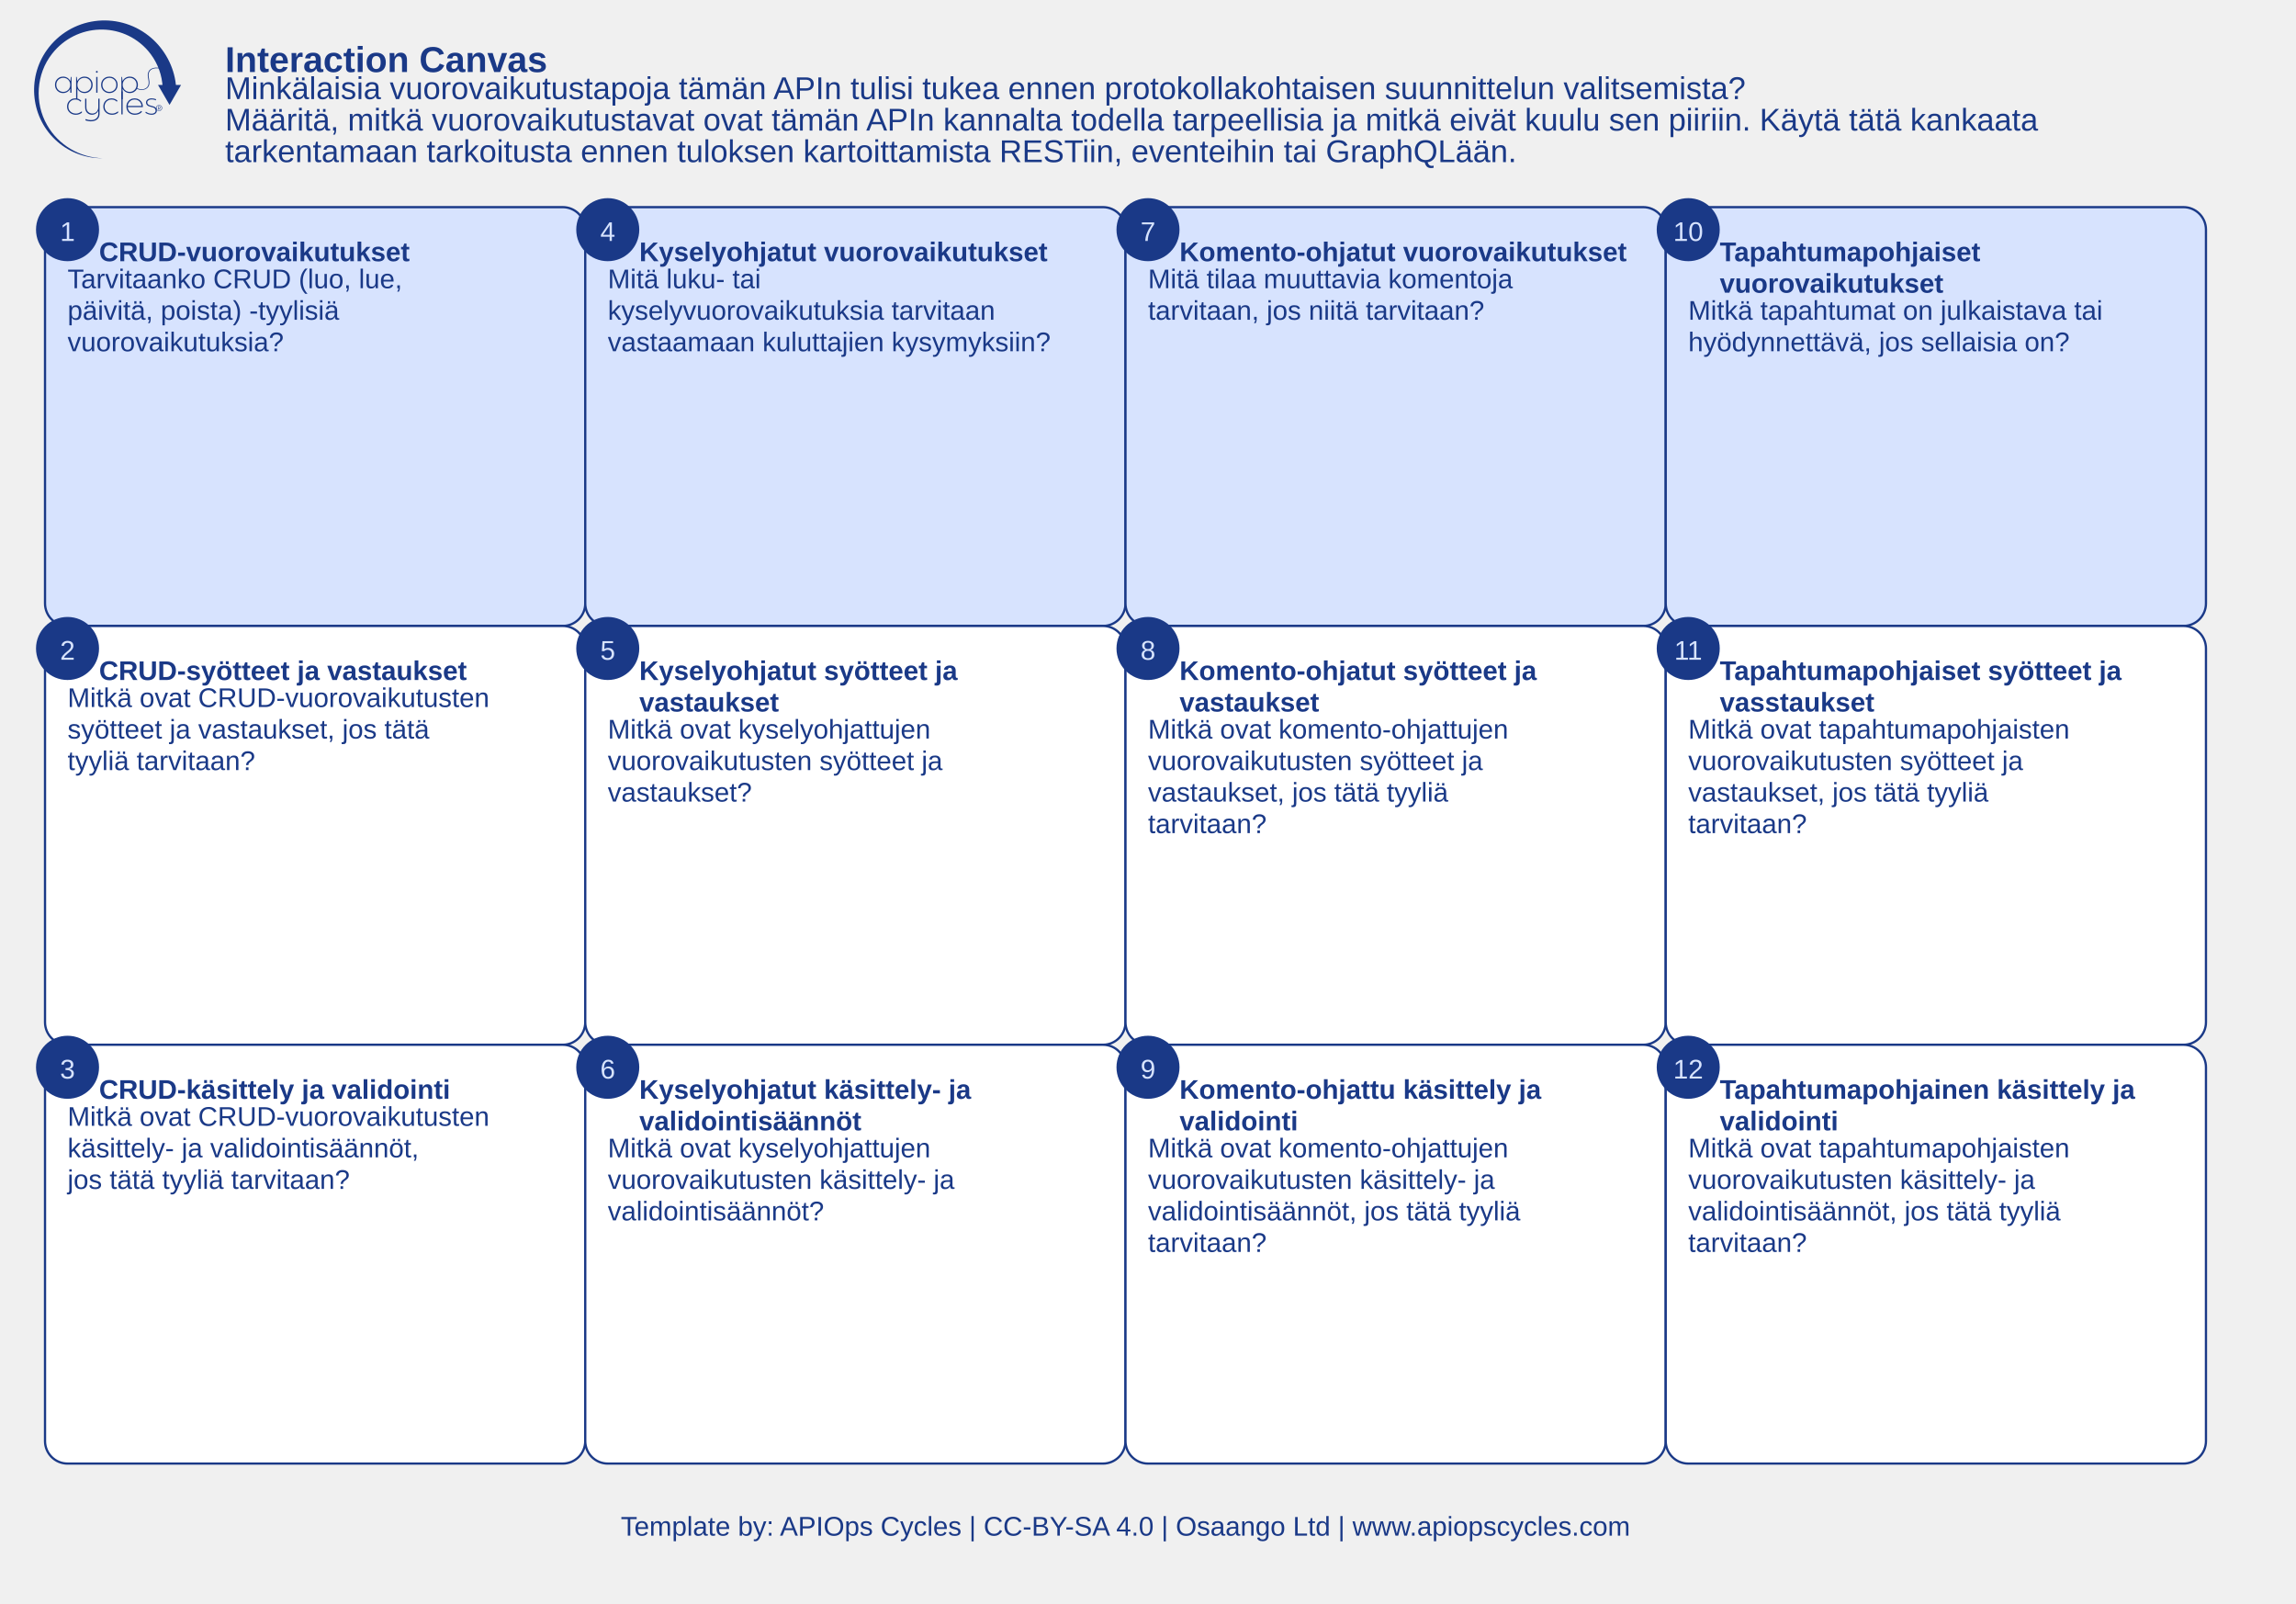
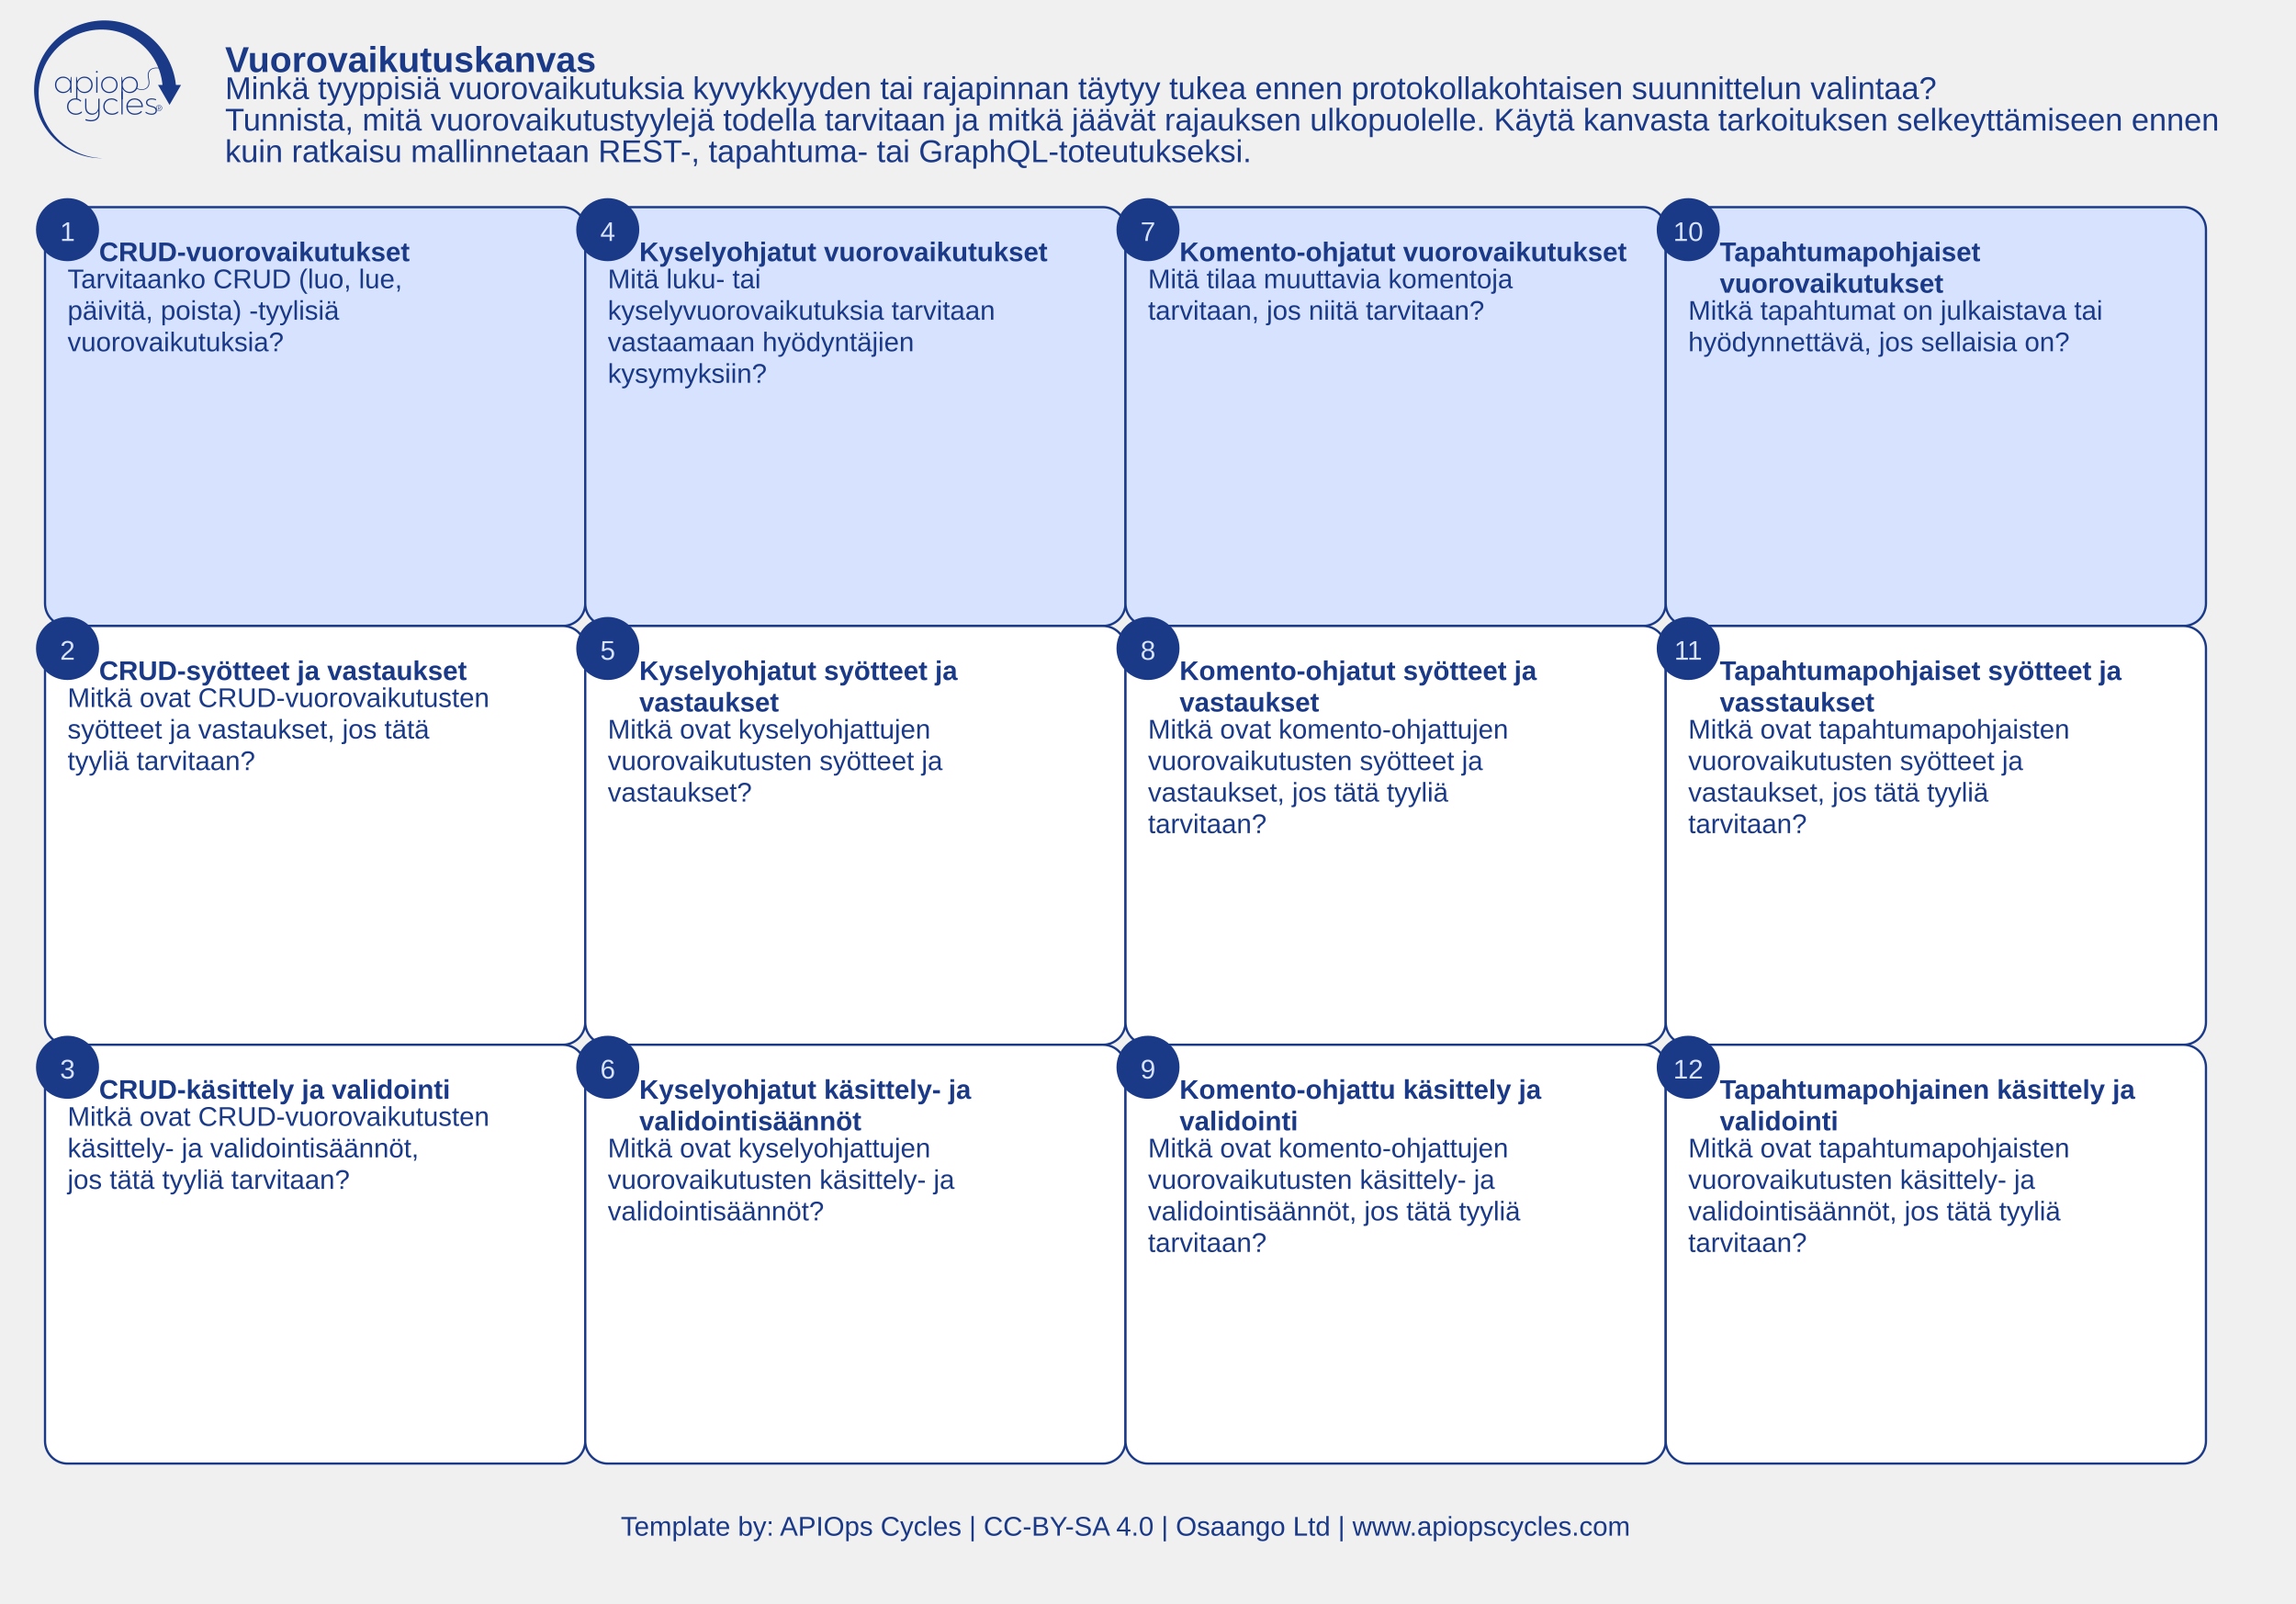
<svg xmlns="http://www.w3.org/2000/svg" width="1020" height="712" font-family="Arial, sans-serif" font-size="12" style="background-color: #f8fafc">
  <defs>
    <filter id="shadow">
      <feDropShadow dx="3" dy="3" stdDeviation="2" flood-color="rgba(0, 0, 0, 0.2)" />
    </filter>
  </defs>
  <g transform="translate(10, 5) scale(0.1,0.1)">
    <svg width="756" zoomAndPan="magnify" viewBox="0 0 567 567" height="756" preserveAspectRatio="xMidYMid meet" version="1.0" id="svg47">
      <defs id="defs5">
        <g id="g1" />
        <clipPath id="ecfbc6fc50">
          <path d="M 0.5 0 L 566.5 0 L 566.5 566 L 0.5 566 Z M 0.5 0 " clip-rule="nonzero" id="path1" />
        </clipPath>
        <clipPath id="4ee1efe14e">
          <path d="M 38 30 L 528.191 30 L 528.191 490 L 38 490 Z M 38 30 " clip-rule="nonzero" id="path2" />
        </clipPath>
        <clipPath id="631ef147b9">
          <path d="M 380 187 L 464 187 L 464 283 L 380 283 Z M 380 187 " clip-rule="nonzero" id="path3" />
        </clipPath>
        <clipPath id="dc9e064c61">
          <path d="M 463.609 187.988 L 458.23 287.418 L 379.734 283.168 L 385.113 183.742 Z M 463.609 187.988 " clip-rule="nonzero" id="path4" />
        </clipPath>
        <clipPath id="06f743e2a4">
          <path d="M 379.477 282.957 L 384.855 183.527 L 463.352 187.773 L 457.973 287.203 Z M 379.477 282.957 " clip-rule="nonzero" id="path5" />
        </clipPath>
      </defs>
      <g clip-path="url(#4ee1efe14e)" id="g8" style="fill:#1a3987;fill-opacity:1">
        <path fill="#ffffff" d="M 116.617 434.637 C 158.09 470.828 212.988 490.789 267.996 489.473 C 191.457 488.059 119.762 445.711 81.969 379.109 C 39.125 305.152 45.559 208.793 98.371 141.828 C 178.516 39.051 332.074 32.734 418.133 131.543 C 443.988 161.492 460.848 199.008 465.605 238.27 C 465.902 240.664 466.145 243.062 466.34 245.465 L 451.488 245.465 L 489.855 311.918 L 528.223 245.465 L 511.156 245.465 C 510.668 240.906 510.059 236.363 509.301 231.844 C 499.641 173.074 467.293 118.582 420.492 81.809 C 314.559 -1.688 159.801 18.852 81.219 129.086 C 13.043 224.371 27.914 357.969 116.617 434.637 " fill-opacity="1" fill-rule="nonzero" id="path8" style="fill:#1a3987;fill-opacity:1" />
      </g>
      <g fill="#ffffff" fill-opacity="1" id="g11" style="fill:#1a3987;fill-opacity:1">
        <g transform="translate(143.5886, 343.5815)" id="g10" style="fill:#1a3987;fill-opacity:1">
          <g id="g9" style="fill:#1a3987;fill-opacity:1">
            <path d="M 34.234 1.172 C 28.742 1.172 23.773 0.016 19.328 -2.297 C 14.879 -4.617 11.363 -7.844 8.781 -11.969 C 6.195 -16.094 4.906 -20.832 4.906 -26.188 C 4.906 -31.551 6.129 -36.273 8.578 -40.359 C 11.035 -44.453 14.32 -47.66 18.438 -49.984 C 22.562 -52.305 27.176 -53.469 32.281 -53.469 C 36.207 -53.469 39.938 -52.781 43.469 -51.406 C 47 -50.031 49.973 -47.938 52.391 -45.125 L 49.547 -42.391 C 47.516 -44.672 45.039 -46.43 42.125 -47.672 C 39.219 -48.922 35.938 -49.547 32.281 -49.547 C 28.031 -49.547 24.141 -48.562 20.609 -46.594 C 17.078 -44.633 14.281 -41.906 12.219 -38.406 C 10.156 -34.906 9.125 -30.832 9.125 -26.188 C 9.125 -21.613 10.234 -17.562 12.453 -14.031 C 14.68 -10.5 17.691 -7.734 21.484 -5.734 C 25.273 -3.742 29.523 -2.75 34.234 -2.75 C 38.098 -2.75 41.629 -3.453 44.828 -4.859 C 48.035 -6.266 51.176 -8.113 54.25 -10.406 L 54.25 -5.594 C 51.438 -3.438 48.363 -1.77 45.031 -0.594 C 41.695 0.582 38.098 1.172 34.234 1.172 Z M 34.234 1.172 " id="path9" style="fill:#1a3987;fill-opacity:1" />
          </g>
        </g>
      </g>
      <g fill="#ffffff" fill-opacity="1" id="g14" style="fill:#1a3987;fill-opacity:1">
        <g transform="translate(200.9774, 343.5815)" id="g13" style="fill:#1a3987;fill-opacity:1">
          <g id="g12" style="fill:#1a3987;fill-opacity:1">
            <path d="M 26.688 23.156 C 24.988 23.156 23.039 22.988 20.844 22.656 C 18.656 22.332 16.461 21.91 14.266 21.391 C 12.078 20.867 10.102 20.312 8.344 19.719 L 9.422 15.594 C 11.973 16.582 14.848 17.398 18.047 18.047 C 21.254 18.703 24.164 19.031 26.781 19.031 C 31.289 19.031 35.41 18.312 39.141 16.875 C 42.867 15.438 45.859 13.113 48.109 9.906 C 50.367 6.707 51.5 2.52 51.5 -2.656 L 51.5 -11.281 L 51.016 -11.281 C 49.055 -7.488 46.273 -4.461 42.672 -2.203 C 39.078 0.047 35.086 1.172 30.703 1.172 C 26.191 1.172 22.203 0.16 18.734 -1.859 C 15.273 -3.891 12.562 -6.77 10.594 -10.5 C 8.633 -14.227 7.656 -18.645 7.656 -23.75 L 7.656 -52.391 L 11.875 -52.391 L 11.875 -23.844 C 11.875 -19.52 12.723 -15.789 14.422 -12.656 C 16.117 -9.52 18.473 -7.098 21.484 -5.391 C 24.492 -3.691 27.895 -2.844 31.688 -2.844 C 35.352 -2.844 38.688 -3.738 41.688 -5.531 C 44.695 -7.332 47.082 -9.801 48.844 -12.938 C 50.613 -16.082 51.5 -19.719 51.5 -23.844 L 51.5 -52.391 L 55.719 -52.391 L 55.719 -2.656 C 55.719 3.301 54.395 8.191 51.75 12.016 C 49.102 15.848 45.586 18.66 41.203 20.453 C 36.816 22.254 31.977 23.156 26.688 23.156 Z M 26.688 23.156 " id="path11" style="fill:#1a3987;fill-opacity:1" />
          </g>
        </g>
      </g>
      <g fill="#ffffff" fill-opacity="1" id="g17" style="fill:#1a3987;fill-opacity:1">
        <g transform="translate(264.3502, 343.5815)" id="g16" style="fill:#1a3987;fill-opacity:1">
          <g id="g15" style="fill:#1a3987;fill-opacity:1">
            <path d="M 34.234 1.172 C 28.742 1.172 23.773 0.016 19.328 -2.297 C 14.879 -4.617 11.363 -7.844 8.781 -11.969 C 6.195 -16.094 4.906 -20.832 4.906 -26.188 C 4.906 -31.551 6.129 -36.273 8.578 -40.359 C 11.035 -44.453 14.32 -47.66 18.438 -49.984 C 22.562 -52.305 27.176 -53.469 32.281 -53.469 C 36.207 -53.469 39.938 -52.781 43.469 -51.406 C 47 -50.031 49.973 -47.938 52.391 -45.125 L 49.547 -42.391 C 47.516 -44.672 45.039 -46.43 42.125 -47.672 C 39.219 -48.922 35.938 -49.547 32.281 -49.547 C 28.031 -49.547 24.141 -48.562 20.609 -46.594 C 17.078 -44.633 14.281 -41.906 12.219 -38.406 C 10.156 -34.906 9.125 -30.832 9.125 -26.188 C 9.125 -21.613 10.234 -17.562 12.453 -14.031 C 14.68 -10.5 17.691 -7.734 21.484 -5.734 C 25.273 -3.742 29.523 -2.75 34.234 -2.75 C 38.098 -2.75 41.629 -3.453 44.828 -4.859 C 48.035 -6.266 51.176 -8.113 54.25 -10.406 L 54.25 -5.594 C 51.438 -3.438 48.363 -1.77 45.031 -0.594 C 41.695 0.582 38.098 1.172 34.234 1.172 Z M 34.234 1.172 " id="path14" style="fill:#1a3987;fill-opacity:1" />
          </g>
        </g>
      </g>
      <g fill="#ffffff" fill-opacity="1" id="g20" style="fill:#1a3987;fill-opacity:1">
        <g transform="translate(321.739, 343.5815)" id="g19" style="fill:#1a3987;fill-opacity:1">
          <g id="g18" style="fill:#1a3987;fill-opacity:1">
            <path d="M 7.656 0 L 7.656 -76.422 L 11.875 -76.422 L 11.875 0 Z M 7.656 0 " id="path17" style="fill:#1a3987;fill-opacity:1" />
          </g>
        </g>
      </g>
      <g fill="#ffffff" fill-opacity="1" id="g23" style="fill:#1a3987;fill-opacity:1">
        <g transform="translate(341.261, 343.5815)" id="g22" style="fill:#1a3987;fill-opacity:1">
          <g id="g21" style="fill:#1a3987;fill-opacity:1">
            <path d="M 33.266 1.172 C 27.566 1.172 22.594 0.016 18.344 -2.297 C 14.094 -4.617 10.789 -7.844 8.438 -11.969 C 6.082 -16.094 4.906 -20.832 4.906 -26.188 C 4.906 -31.551 6.129 -36.273 8.578 -40.359 C 11.035 -44.453 14.32 -47.66 18.438 -49.984 C 22.562 -52.305 27.176 -53.469 32.281 -53.469 C 37.383 -53.469 42.008 -52.305 46.156 -49.984 C 50.312 -47.66 53.598 -44.453 56.016 -40.359 C 58.441 -36.273 59.656 -31.551 59.656 -26.188 L 59.656 -24.328 L 9.219 -24.328 C 9.477 -20.078 10.641 -16.316 12.703 -13.047 C 14.766 -9.773 17.547 -7.238 21.047 -5.438 C 24.547 -3.645 28.617 -2.75 33.266 -2.75 C 37.316 -2.75 41.172 -3.5 44.828 -5 C 48.492 -6.508 51.602 -8.766 54.156 -11.766 L 56.906 -8.531 C 53.895 -5.133 50.328 -2.664 46.203 -1.125 C 42.086 0.406 37.773 1.172 33.266 1.172 Z M 9.219 -28.156 L 55.328 -28.156 C 55.066 -32.406 53.875 -36.133 51.75 -39.344 C 49.625 -42.551 46.875 -45.051 43.5 -46.844 C 40.133 -48.645 36.395 -49.547 32.281 -49.547 C 28.219 -49.547 24.504 -48.645 21.141 -46.844 C 17.773 -45.051 15.031 -42.551 12.906 -39.344 C 10.781 -36.133 9.551 -32.406 9.219 -28.156 Z M 9.219 -28.156 " id="path20" style="fill:#1a3987;fill-opacity:1" />
          </g>
        </g>
      </g>
      <g fill="#ffffff" fill-opacity="1" id="g26" style="fill:#1a3987;fill-opacity:1">
        <g transform="translate(405.8111, 343.5815)" id="g25" style="fill:#1a3987;fill-opacity:1">
          <g id="g24" style="fill:#1a3987;fill-opacity:1">
            <path d="M 24.328 1.172 C 20.211 1.172 16.367 0.52 12.797 -0.781 C 9.234 -2.094 6.145 -3.695 3.531 -5.594 L 5.203 -9.031 C 7.492 -7.195 10.27 -5.641 13.531 -4.359 C 16.801 -3.086 20.336 -2.453 24.141 -2.453 C 28.316 -2.453 31.613 -3.383 34.031 -5.25 C 36.457 -7.113 37.672 -9.516 37.672 -12.453 C 37.672 -15.535 36.656 -18.07 34.625 -20.062 C 32.602 -22.062 28.711 -23.648 22.953 -24.828 C 16.68 -26.129 12.234 -28.07 9.609 -30.656 C 6.992 -33.238 5.688 -36.426 5.688 -40.219 C 5.688 -42.645 6.453 -44.852 7.984 -46.844 C 9.523 -48.844 11.672 -50.445 14.422 -51.656 C 17.172 -52.863 20.375 -53.469 24.031 -53.469 C 27.102 -53.469 29.832 -53.207 32.219 -52.688 C 34.613 -52.164 36.859 -51.508 38.953 -50.719 L 38.953 -46.797 C 36.984 -47.648 34.77 -48.367 32.312 -48.953 C 29.863 -49.547 27.07 -49.844 23.938 -49.844 C 19.75 -49.844 16.363 -48.895 13.781 -47 C 11.195 -45.102 9.906 -42.844 9.906 -40.219 C 9.906 -38.457 10.312 -36.836 11.125 -35.359 C 11.945 -33.891 13.406 -32.582 15.5 -31.438 C 17.594 -30.301 20.602 -29.305 24.531 -28.453 C 30.938 -27.078 35.43 -25.098 38.016 -22.516 C 40.598 -19.93 41.891 -16.613 41.891 -12.562 C 41.891 -8.633 40.301 -5.363 37.125 -2.75 C 33.957 -0.133 29.691 1.172 24.328 1.172 Z M 24.328 1.172 " id="path23" style="fill:#1a3987;fill-opacity:1" />
          </g>
        </g>
      </g>
      <g fill="#ffffff" fill-opacity="1" id="g29" style="fill:#1a3987;fill-opacity:1">
        <g transform="translate(103.1736,271.3029)" id="g28" style="fill:#1a3987;fill-opacity:1">
          <g id="g27" style="fill:#1a3987;fill-opacity:1">
            <path d="m 31.969,1.188 c -4.98,0 -9.508,-1.164 -13.578,-3.484 -4.062,-2.332 -7.293,-5.566 -9.688,-9.703 -2.398,-4.133 -3.594,-8.891 -3.594,-14.266 0,-5.375 1.195,-10.109 3.594,-14.203 2.395,-4.102 5.625,-7.316 9.688,-9.641 4.07,-2.332 8.598,-3.5 13.578,-3.5 5.188,0 9.875,1.262 14.062,3.781 4.195,2.523 7.414,5.98 9.656,10.375 h 0.578 L 57.844,-52.531 h 2.266 V 0 H 55.875 V -12.297 H 55.281 C 52.988,-8.098 49.789,-4.801 45.688,-2.406 41.594,-0.008 37.02,1.188 31.969,1.188 Z M 32.562,-2.75 c 4.332,0 8.25,-1 11.75,-3 3.508,-2 6.297,-4.77 8.359,-8.312 2.07,-3.539 3.109,-7.609 3.109,-12.203 0,-4.656 -1.039,-8.738 -3.109,-12.25 -2.062,-3.508 -4.852,-6.242 -8.359,-8.203 -3.5,-1.969 -7.418,-2.953 -11.75,-2.953 -4.262,0 -8.148,0.984 -11.656,2.953 -3.512,1.961 -6.32,4.695 -8.422,8.203 -2.094,3.512 -3.141,7.594 -3.141,12.25 0,4.594 1.031,8.664 3.094,12.203 2.07,3.543 4.879,6.312 8.422,8.312 3.539,2 7.441,3 11.703,3 z m 0,0" id="path26" style="fill:#1a3987;fill-opacity:1" />
          </g>
        </g>
      </g>
      <g fill="#ffffff" fill-opacity="1" id="g32" style="fill:#1a3987;fill-opacity:1">
        <g transform="translate(170.9521,271.3029)" id="g31" style="fill:#1a3987;fill-opacity:1">
          <g id="g30" style="fill:#1a3987;fill-opacity:1">
            <path d="M 7.672,21.734 V -52.531 H 9.938 l 1.578,13.078 H 12 c 2.289,-4.395 5.535,-7.852 9.734,-10.375 4.195,-2.52 8.891,-3.781 14.078,-3.781 4.977,0 9.5,1.168 13.562,3.5 4.07,2.324 7.305,5.539 9.703,9.641 2.395,4.094 3.594,8.828 3.594,14.203 0,5.375 -1.199,10.133 -3.594,14.266 C 56.68,-7.863 53.445,-4.629 49.375,-2.297 45.312,0.023 40.789,1.188 35.812,1.188 30.82,1.188 26.258,-0.008 22.125,-2.406 18,-4.801 14.789,-8.066 12.5,-12.203 h -0.594 v 33.938 z M 35.219,-2.75 c 4.258,0 8.145,-1 11.656,-3 3.508,-2 6.297,-4.77 8.359,-8.312 2.07,-3.539 3.109,-7.609 3.109,-12.203 0,-4.656 -1.039,-8.738 -3.109,-12.25 -2.062,-3.508 -4.852,-6.242 -8.359,-8.203 -3.512,-1.969 -7.398,-2.953 -11.656,-2.953 -4.262,0 -8.164,0.984 -11.703,2.953 -3.543,1.961 -6.352,4.695 -8.422,8.203 -2.062,3.512 -3.094,7.594 -3.094,12.25 0,4.594 1.031,8.664 3.094,12.203 2.07,3.543 4.879,6.312 8.422,8.312 3.539,2 7.441,3 11.703,3 z m 0,0" id="path29" style="fill:#1a3987;fill-opacity:1" />
          </g>
        </g>
      </g>
      <g fill="#ffffff" fill-opacity="1" id="g35" style="fill:#1a3987;fill-opacity:1">
        <g transform="translate(238.2387, 271.3029)" id="g34" style="fill:#1a3987;fill-opacity:1">
          <g id="g33" style="fill:#1a3987;fill-opacity:1">
            <path d="M 9.438 -66.406 C 8.594 -66.406 7.859 -66.711 7.234 -67.328 C 6.609 -67.953 6.297 -68.691 6.297 -69.547 C 6.297 -70.398 6.609 -71.117 7.234 -71.703 C 7.859 -72.297 8.594 -72.594 9.438 -72.594 C 10.289 -72.594 11.016 -72.297 11.609 -71.703 C 12.203 -71.117 12.5 -70.398 12.5 -69.547 C 12.5 -68.691 12.203 -67.953 11.609 -67.328 C 11.016 -66.711 10.289 -66.406 9.438 -66.406 Z M 7.281 0 L 7.281 -52.531 L 11.609 -52.531 L 11.609 0 Z M 7.281 0 " id="path32" style="fill:#1a3987;fill-opacity:1" />
          </g>
        </g>
      </g>
      <g fill="#ffffff" fill-opacity="1" id="g38" style="fill:#1a3987;fill-opacity:1">
        <g transform="translate(257.0278,271.3029)" id="g37" style="fill:#1a3987;fill-opacity:1">
          <g id="g36" style="fill:#1a3987;fill-opacity:1">
            <path d="m 32.359,1.188 c -5.117,0 -9.742,-1.164 -13.875,-3.484 -4.125,-2.332 -7.418,-5.566 -9.875,-9.703 -2.461,-4.133 -3.688,-8.891 -3.688,-14.266 0,-5.375 1.227,-10.109 3.688,-14.203 2.457,-4.102 5.75,-7.316 9.875,-9.641 4.133,-2.332 8.758,-3.5 13.875,-3.5 5.113,0 9.738,1.168 13.875,3.5 4.133,2.324 7.43,5.539 9.891,9.641 2.457,4.094 3.688,8.828 3.688,14.203 0,5.375 -1.23,10.133 -3.688,14.266 -2.461,4.137 -5.758,7.371 -9.891,9.703 -4.137,2.32 -8.762,3.484 -13.875,3.484 z m 0,-3.938 c 4.332,0 8.254,-1 11.766,-3 3.508,-2 6.297,-4.77 8.359,-8.312 2.062,-3.539 3.094,-7.609 3.094,-12.203 0,-4.656 -1.031,-8.738 -3.094,-12.25 -2.062,-3.508 -4.852,-6.242 -8.359,-8.203 -3.512,-1.969 -7.434,-2.953 -11.766,-2.953 -4.262,0 -8.164,0.984 -11.703,2.953 -3.543,1.961 -6.344,4.695 -8.406,8.203 -2.062,3.512 -3.094,7.594 -3.094,12.25 0,4.594 1.031,8.664 3.094,12.203 2.062,3.543 4.863,6.312 8.406,8.312 3.539,2 7.441,3 11.703,3 z m 0,0" id="path35" style="fill:#1a3987;fill-opacity:1" />
          </g>
        </g>
      </g>
      <g fill="#ffffff" fill-opacity="1" id="g41" style="fill:#1a3987;fill-opacity:1">
        <g transform="translate(321.7568,271.3029)" id="g40" style="fill:#1a3987;fill-opacity:1">
          <g id="g39" style="fill:#1a3987;fill-opacity:1">
            <path d="M 7.672,21.734 V -52.531 H 9.938 l 1.578,13.078 H 12 c 2.289,-4.395 5.535,-7.852 9.734,-10.375 4.195,-2.52 8.891,-3.781 14.078,-3.781 4.977,0 9.5,1.168 13.562,3.5 4.07,2.324 7.305,5.539 9.703,9.641 2.395,4.094 3.594,8.828 3.594,14.203 0,5.375 -1.199,10.133 -3.594,14.266 C 56.68,-7.863 53.445,-4.629 49.375,-2.297 45.312,0.023 40.789,1.188 35.812,1.188 30.82,1.188 26.258,-0.008 22.125,-2.406 18,-4.801 14.789,-8.066 12.5,-12.203 h -0.594 v 33.938 z M 35.219,-2.75 c 4.258,0 8.145,-1 11.656,-3 3.508,-2 6.297,-4.77 8.359,-8.312 2.07,-3.539 3.109,-7.609 3.109,-12.203 0,-4.656 -1.039,-8.738 -3.109,-12.25 -2.062,-3.508 -4.852,-6.242 -8.359,-8.203 -3.512,-1.969 -7.398,-2.953 -11.656,-2.953 -4.262,0 -8.164,0.984 -11.703,2.953 -3.543,1.961 -6.352,4.695 -8.422,8.203 -2.062,3.512 -3.094,7.594 -3.094,12.25 0,4.594 1.031,8.664 3.094,12.203 2.07,3.543 4.879,6.312 8.422,8.312 3.539,2 7.441,3 11.703,3 z m 0,0" id="path38" style="fill:#1a3987;fill-opacity:1" />
          </g>
        </g>
      </g>
      <g fill="#ffffff" fill-opacity="1" id="g44" style="fill:#1a3987;fill-opacity:1">
        <g transform="translate(443.0016, 344.7426)" id="g43" style="fill:#1a3987;fill-opacity:1">
          <g id="g42" style="fill:#1a3987;fill-opacity:1">
            <path d="M 12.016 -12.578 C 10.18 -12.578 8.504 -13.008 6.984 -13.875 C 5.461 -14.75 4.242 -15.93 3.328 -17.422 C 2.41 -18.91 1.953 -20.602 1.953 -22.5 C 1.953 -24.426 2.41 -26.133 3.328 -27.625 C 4.242 -29.113 5.461 -30.289 6.984 -31.156 C 8.504 -32.031 10.18 -32.469 12.016 -32.469 C 13.879 -32.469 15.586 -32.031 17.141 -31.156 C 18.691 -30.289 19.926 -29.113 20.844 -27.625 C 21.758 -26.133 22.219 -24.426 22.219 -22.5 C 22.219 -20.602 21.758 -18.91 20.844 -17.422 C 19.926 -15.93 18.691 -14.75 17.141 -13.875 C 15.586 -13.008 13.879 -12.578 12.016 -12.578 Z M 12.016 -13.922 C 13.691 -13.922 15.172 -14.285 16.453 -15.016 C 17.742 -15.742 18.766 -16.754 19.516 -18.047 C 20.266 -19.336 20.641 -20.82 20.641 -22.5 C 20.641 -24.207 20.266 -25.703 19.516 -26.984 C 18.766 -28.273 17.742 -29.285 16.453 -30.016 C 15.172 -30.742 13.691 -31.109 12.016 -31.109 C 10.398 -31.109 8.957 -30.742 7.688 -30.016 C 6.414 -29.285 5.414 -28.273 4.688 -26.984 C 3.957 -25.703 3.594 -24.207 3.594 -22.5 C 3.594 -20.82 3.957 -19.336 4.688 -18.047 C 5.414 -16.754 6.414 -15.742 7.688 -15.016 C 8.957 -14.285 10.398 -13.922 12.016 -13.922 Z M 8.578 -16.859 L 8.578 -28.312 L 11.547 -28.312 C 13.285 -28.312 14.539 -27.879 15.312 -27.016 C 16.094 -26.148 16.484 -25.109 16.484 -23.891 C 16.484 -23.086 16.281 -22.352 15.875 -21.688 C 15.477 -21.02 14.875 -20.516 14.062 -20.172 L 16.484 -16.859 L 14.672 -16.859 L 12.578 -19.75 L 10.109 -19.75 L 10.109 -16.859 Z M 10.109 -20.906 L 11.453 -20.906 C 12.766 -20.906 13.664 -21.188 14.156 -21.75 C 14.656 -22.312 14.906 -23.023 14.906 -23.891 C 14.906 -24.797 14.656 -25.551 14.156 -26.156 C 13.664 -26.758 12.766 -27.062 11.453 -27.062 L 10.109 -27.062 Z M 10.109 -20.906 " id="path41" style="fill:#1a3987;fill-opacity:1" />
          </g>
        </g>
      </g>
      <g clip-path="url(#631ef147b9)" id="g47" transform="matrix(0.9917124,0,0,0.7826673,3.840058,40.77719)" style="fill:#1a3987;fill-opacity:1">
        <g clip-path="url(#dc9e064c61)" id="g46" style="fill:#1a3987;fill-opacity:1">
          <g clip-path="url(#06f743e2a4)" id="g45" style="fill:#1a3987;fill-opacity:1">
            <path fill="#ffffff" d="m 380.312,275.602 c -0.469,0.598 -0.363,1.461 0.23,1.93 5.379,4.219 12.348,6.117 19.121,5.199 6.773,-0.918 12.988,-4.594 17.051,-10.094 4.625,-6.254 6.59,-14.914 5.836,-25.734 -0.27,-3.887 -0.832,-7.789 -1.375,-11.559 -0.668,-4.652 -1.359,-9.465 -1.492,-14.203 -0.188,-6.918 0.91,-16.555 7.211,-23.152 3.93,-4.113 9.719,-6.754 16.297,-7.43 5.484,-0.566 11.523,0.164 18.465,2.23 0.727,0.215 1.492,-0.199 1.707,-0.926 0.031,-0.105 0.051,-0.211 0.059,-0.32 0.031,-0.617 -0.359,-1.203 -0.98,-1.387 -7.297,-2.172 -13.684,-2.934 -19.531,-2.332 -7.23,0.746 -13.621,3.68 -18,8.266 -6.957,7.281 -8.176,17.684 -7.973,25.129 0.133,4.895 0.84,9.785 1.52,14.516 0.535,3.723 1.09,7.57 1.352,11.359 0.707,10.148 -1.078,18.195 -5.301,23.91 -3.57,4.832 -9.258,8.199 -15.211,9.004 -5.953,0.805 -12.328,-0.93 -17.055,-4.637 -0.598,-0.469 -1.461,-0.367 -1.93,0.23 z m 0,0" fill-opacity="1" fill-rule="nonzero" id="path44" style="fill:#1a3987;fill-opacity:1" />
          </g>
        </g>
      </g>
    </svg>
  </g>
  <text x="100" y="32" text-anchor="start" font-family="Arial, sans-serif" font-size="16" fill="#1a3987" font-weight="bold">
-     <tspan>Interaction Canvas</tspan>
+     <tspan>Vuorovaikutuskanvas</tspan>
  </text>
  <text x="100" y="44" text-anchor="start" font-family="Arial, sans-serif" font-size="14" fill="#1a3987">
-     <tspan>Minkälaisia vuorovaikutustapoja tämän APIn tulisi tukea ennen protokollakohtaisen suunnittelun valitsemista?</tspan>
+     <tspan>Minkä tyyppisiä vuorovaikutuksia kyvykkyyden tai rajapinnan täytyy tukea ennen protokollakohtaisen suunnittelun valintaa?</tspan>
  </text>
  <text x="100" y="58" text-anchor="start" font-family="Arial, sans-serif" font-size="14" fill="#1a3987">
-     <tspan>Määritä, mitkä vuorovaikutustavat ovat tämän APIn kannalta todella tarpeellisia ja mitkä eivät kuulu sen piiriin. Käytä tätä kankaata</tspan>
-     <tspan x="100" dy="14">tarkentamaan tarkoitusta ennen tuloksen kartoittamista RESTiin, eventeihin tai GraphQLään.</tspan>
+     <tspan>Tunnista, mitä vuorovaikutustyylejä todella tarvitaan ja mitkä jäävät rajauksen ulkopuolelle. Käytä kanvasta tarkoituksen selkeyttämiseen ennen</tspan>
+     <tspan x="100" dy="14">kuin ratkaisu mallinnetaan REST-, tapahtuma- tai GraphQL-toteutukseksi.</tspan>
  </text>
  <rect x="20" y="92" width="240" height="186" fill="#d7e3fe" stroke="#1a3987" rx="10" ry="10" />
  <circle cx="30" cy="102" r="14" fill="#1a3987" />
  <text x="30" y="107" text-anchor="middle" font-family="Arial, sans-serif" font-size="12" fill="#d7e3fe">1</text>
  <text x="44" y="116" text-anchor="start" font-family="Arial, sans-serif" font-size="12" fill="#1a3987" font-weight="bold">
    <tspan>CRUD-vuorovaikutukset</tspan>
  </text>
  <text x="30" y="128" text-anchor="start" font-family="Arial, sans-serif" font-size="12" fill="#1a3987">
    <tspan>Tarvitaanko CRUD (luo, lue,</tspan>
    <tspan x="30" dy="14">päivitä, poista) -tyylisiä</tspan>
    <tspan x="30" dy="14">vuorovaikutuksia?</tspan>
  </text>
  <rect x="20" y="278" width="240" height="186" fill="#ffffff" stroke="#1a3987" rx="10" ry="10" />
  <circle cx="30" cy="288" r="14" fill="#1a3987" />
  <text x="30" y="293" text-anchor="middle" font-family="Arial, sans-serif" font-size="12" fill="#d7e3fe">2</text>
  <text x="44" y="302" text-anchor="start" font-family="Arial, sans-serif" font-size="12" fill="#1a3987" font-weight="bold">
    <tspan>CRUD-syötteet  ja vastaukset</tspan>
  </text>
  <text x="30" y="314" text-anchor="start" font-family="Arial, sans-serif" font-size="12" fill="#1a3987">
    <tspan>Mitkä ovat CRUD-vuorovaikutusten</tspan>
    <tspan x="30" dy="14">syötteet ja vastaukset, jos tätä</tspan>
    <tspan x="30" dy="14">tyyliä tarvitaan?</tspan>
  </text>
  <rect x="20" y="464" width="240" height="186" fill="#ffffff" stroke="#1a3987" rx="10" ry="10" />
  <circle cx="30" cy="474" r="14" fill="#1a3987" />
  <text x="30" y="479" text-anchor="middle" font-family="Arial, sans-serif" font-size="12" fill="#d7e3fe">3</text>
  <text x="44" y="488" text-anchor="start" font-family="Arial, sans-serif" font-size="12" fill="#1a3987" font-weight="bold">
    <tspan>CRUD-käsittely ja validointi</tspan>
  </text>
  <text x="30" y="500" text-anchor="start" font-family="Arial, sans-serif" font-size="12" fill="#1a3987">
    <tspan>Mitkä ovat CRUD-vuorovaikutusten</tspan>
    <tspan x="30" dy="14">käsittely- ja validointisäännöt,</tspan>
    <tspan x="30" dy="14">jos tätä tyyliä tarvitaan?</tspan>
  </text>
  <rect x="260" y="92" width="240" height="186" fill="#d7e3fe" stroke="#1a3987" rx="10" ry="10" />
  <circle cx="270" cy="102" r="14" fill="#1a3987" />
  <text x="270" y="107" text-anchor="middle" font-family="Arial, sans-serif" font-size="12" fill="#d7e3fe">4</text>
  <text x="284" y="116" text-anchor="start" font-family="Arial, sans-serif" font-size="12" fill="#1a3987" font-weight="bold">
    <tspan>Kyselyohjatut vuorovaikutukset</tspan>
  </text>
  <text x="270" y="128" text-anchor="start" font-family="Arial, sans-serif" font-size="12" fill="#1a3987">
    <tspan>Mitä luku- tai</tspan>
    <tspan x="270" dy="14">kyselyvuorovaikutuksia tarvitaan</tspan>
-     <tspan x="270" dy="14">vastaamaan kuluttajien kysymyksiin?</tspan>
+     <tspan x="270" dy="14">vastaamaan hyödyntäjien</tspan>
+     <tspan x="270" dy="14">kysymyksiin?</tspan>
  </text>
  <rect x="260" y="278" width="240" height="186" fill="#ffffff" stroke="#1a3987" rx="10" ry="10" />
  <circle cx="270" cy="288" r="14" fill="#1a3987" />
  <text x="270" y="293" text-anchor="middle" font-family="Arial, sans-serif" font-size="12" fill="#d7e3fe">5</text>
  <text x="284" y="302" text-anchor="start" font-family="Arial, sans-serif" font-size="12" fill="#1a3987" font-weight="bold">
    <tspan>Kyselyohjatut syötteet ja</tspan>
    <tspan x="284" dy="14">vastaukset</tspan>
  </text>
  <text x="270" y="328" text-anchor="start" font-family="Arial, sans-serif" font-size="12" fill="#1a3987">
    <tspan>Mitkä ovat kyselyohjattujen</tspan>
    <tspan x="270" dy="14">vuorovaikutusten syötteet ja</tspan>
    <tspan x="270" dy="14">vastaukset?</tspan>
  </text>
  <rect x="260" y="464" width="240" height="186" fill="#ffffff" stroke="#1a3987" rx="10" ry="10" />
  <circle cx="270" cy="474" r="14" fill="#1a3987" />
  <text x="270" y="479" text-anchor="middle" font-family="Arial, sans-serif" font-size="12" fill="#d7e3fe">6</text>
  <text x="284" y="488" text-anchor="start" font-family="Arial, sans-serif" font-size="12" fill="#1a3987" font-weight="bold">
    <tspan>Kyselyohjatut käsittely- ja</tspan>
    <tspan x="284" dy="14">validointisäännöt</tspan>
  </text>
  <text x="270" y="514" text-anchor="start" font-family="Arial, sans-serif" font-size="12" fill="#1a3987">
    <tspan>Mitkä ovat kyselyohjattujen</tspan>
    <tspan x="270" dy="14">vuorovaikutusten käsittely- ja</tspan>
    <tspan x="270" dy="14">validointisäännöt?</tspan>
  </text>
  <rect x="500" y="92" width="240" height="186" fill="#d7e3fe" stroke="#1a3987" rx="10" ry="10" />
  <circle cx="510" cy="102" r="14" fill="#1a3987" />
  <text x="510" y="107" text-anchor="middle" font-family="Arial, sans-serif" font-size="12" fill="#d7e3fe">7</text>
  <text x="524" y="116" text-anchor="start" font-family="Arial, sans-serif" font-size="12" fill="#1a3987" font-weight="bold">
    <tspan>Komento-ohjatut vuorovaikutukset</tspan>
  </text>
  <text x="510" y="128" text-anchor="start" font-family="Arial, sans-serif" font-size="12" fill="#1a3987">
    <tspan>Mitä tilaa muuttavia komentoja</tspan>
    <tspan x="510" dy="14">tarvitaan, jos niitä tarvitaan?</tspan>
  </text>
  <rect x="500" y="278" width="240" height="186" fill="#ffffff" stroke="#1a3987" rx="10" ry="10" />
  <circle cx="510" cy="288" r="14" fill="#1a3987" />
  <text x="510" y="293" text-anchor="middle" font-family="Arial, sans-serif" font-size="12" fill="#d7e3fe">8</text>
  <text x="524" y="302" text-anchor="start" font-family="Arial, sans-serif" font-size="12" fill="#1a3987" font-weight="bold">
    <tspan>Komento-ohjatut syötteet ja</tspan>
    <tspan x="524" dy="14">vastaukset</tspan>
  </text>
  <text x="510" y="328" text-anchor="start" font-family="Arial, sans-serif" font-size="12" fill="#1a3987">
    <tspan>Mitkä ovat komento-ohjattujen</tspan>
    <tspan x="510" dy="14">vuorovaikutusten syötteet ja</tspan>
    <tspan x="510" dy="14">vastaukset, jos tätä tyyliä</tspan>
    <tspan x="510" dy="14">tarvitaan?</tspan>
  </text>
  <rect x="500" y="464" width="240" height="186" fill="#ffffff" stroke="#1a3987" rx="10" ry="10" />
  <circle cx="510" cy="474" r="14" fill="#1a3987" />
  <text x="510" y="479" text-anchor="middle" font-family="Arial, sans-serif" font-size="12" fill="#d7e3fe">9</text>
  <text x="524" y="488" text-anchor="start" font-family="Arial, sans-serif" font-size="12" fill="#1a3987" font-weight="bold">
    <tspan>Komento-ohjattu käsittely ja</tspan>
    <tspan x="524" dy="14">validointi</tspan>
  </text>
  <text x="510" y="514" text-anchor="start" font-family="Arial, sans-serif" font-size="12" fill="#1a3987">
    <tspan>Mitkä ovat komento-ohjattujen</tspan>
    <tspan x="510" dy="14">vuorovaikutusten käsittely- ja</tspan>
    <tspan x="510" dy="14">validointisäännöt, jos tätä tyyliä</tspan>
    <tspan x="510" dy="14">tarvitaan?</tspan>
  </text>
  <rect x="740" y="92" width="240" height="186" fill="#d7e3fe" stroke="#1a3987" rx="10" ry="10" />
  <circle cx="750" cy="102" r="14" fill="#1a3987" />
  <text x="750" y="107" text-anchor="middle" font-family="Arial, sans-serif" font-size="12" fill="#d7e3fe">10</text>
  <text x="764" y="116" text-anchor="start" font-family="Arial, sans-serif" font-size="12" fill="#1a3987" font-weight="bold">
    <tspan>Tapahtumapohjaiset</tspan>
    <tspan x="764" dy="14">vuorovaikutukset</tspan>
  </text>
  <text x="750" y="142" text-anchor="start" font-family="Arial, sans-serif" font-size="12" fill="#1a3987">
    <tspan>Mitkä tapahtumat on julkaistava tai</tspan>
    <tspan x="750" dy="14">hyödynnettävä, jos sellaisia on?</tspan>
  </text>
  <rect x="740" y="278" width="240" height="186" fill="#ffffff" stroke="#1a3987" rx="10" ry="10" />
  <circle cx="750" cy="288" r="14" fill="#1a3987" />
  <text x="750" y="293" text-anchor="middle" font-family="Arial, sans-serif" font-size="12" fill="#d7e3fe">11</text>
  <text x="764" y="302" text-anchor="start" font-family="Arial, sans-serif" font-size="12" fill="#1a3987" font-weight="bold">
    <tspan>Tapahtumapohjaiset syötteet ja</tspan>
    <tspan x="764" dy="14">vasstaukset</tspan>
  </text>
  <text x="750" y="328" text-anchor="start" font-family="Arial, sans-serif" font-size="12" fill="#1a3987">
    <tspan>Mitkä ovat tapahtumapohjaisten</tspan>
    <tspan x="750" dy="14">vuorovaikutusten syötteet ja</tspan>
    <tspan x="750" dy="14">vastaukset, jos tätä tyyliä</tspan>
    <tspan x="750" dy="14">tarvitaan?</tspan>
  </text>
  <rect x="740" y="464" width="240" height="186" fill="#ffffff" stroke="#1a3987" rx="10" ry="10" />
  <circle cx="750" cy="474" r="14" fill="#1a3987" />
  <text x="750" y="479" text-anchor="middle" font-family="Arial, sans-serif" font-size="12" fill="#d7e3fe">12</text>
  <text x="764" y="488" text-anchor="start" font-family="Arial, sans-serif" font-size="12" fill="#1a3987" font-weight="bold">
    <tspan>Tapahtumapohjainen käsittely ja</tspan>
    <tspan x="764" dy="14">validointi</tspan>
  </text>
  <text x="750" y="514" text-anchor="start" font-family="Arial, sans-serif" font-size="12" fill="#1a3987">
    <tspan>Mitkä ovat tapahtumapohjaisten</tspan>
    <tspan x="750" dy="14">vuorovaikutusten käsittely- ja</tspan>
    <tspan x="750" dy="14">validointisäännöt, jos tätä tyyliä</tspan>
    <tspan x="750" dy="14">tarvitaan?</tspan>
  </text>
  <text class="footer" x="500" y="682" text-anchor="middle" font-family="Arial, sans-serif" font-size="12" fill="#1a3987">Template by: APIOps Cycles | CC-BY-SA 4.0 | Osaango Ltd | <a href="http://www.apiopscycles.com" target="_blank">www.apiopscycles.com</a>
  </text>
</svg>
